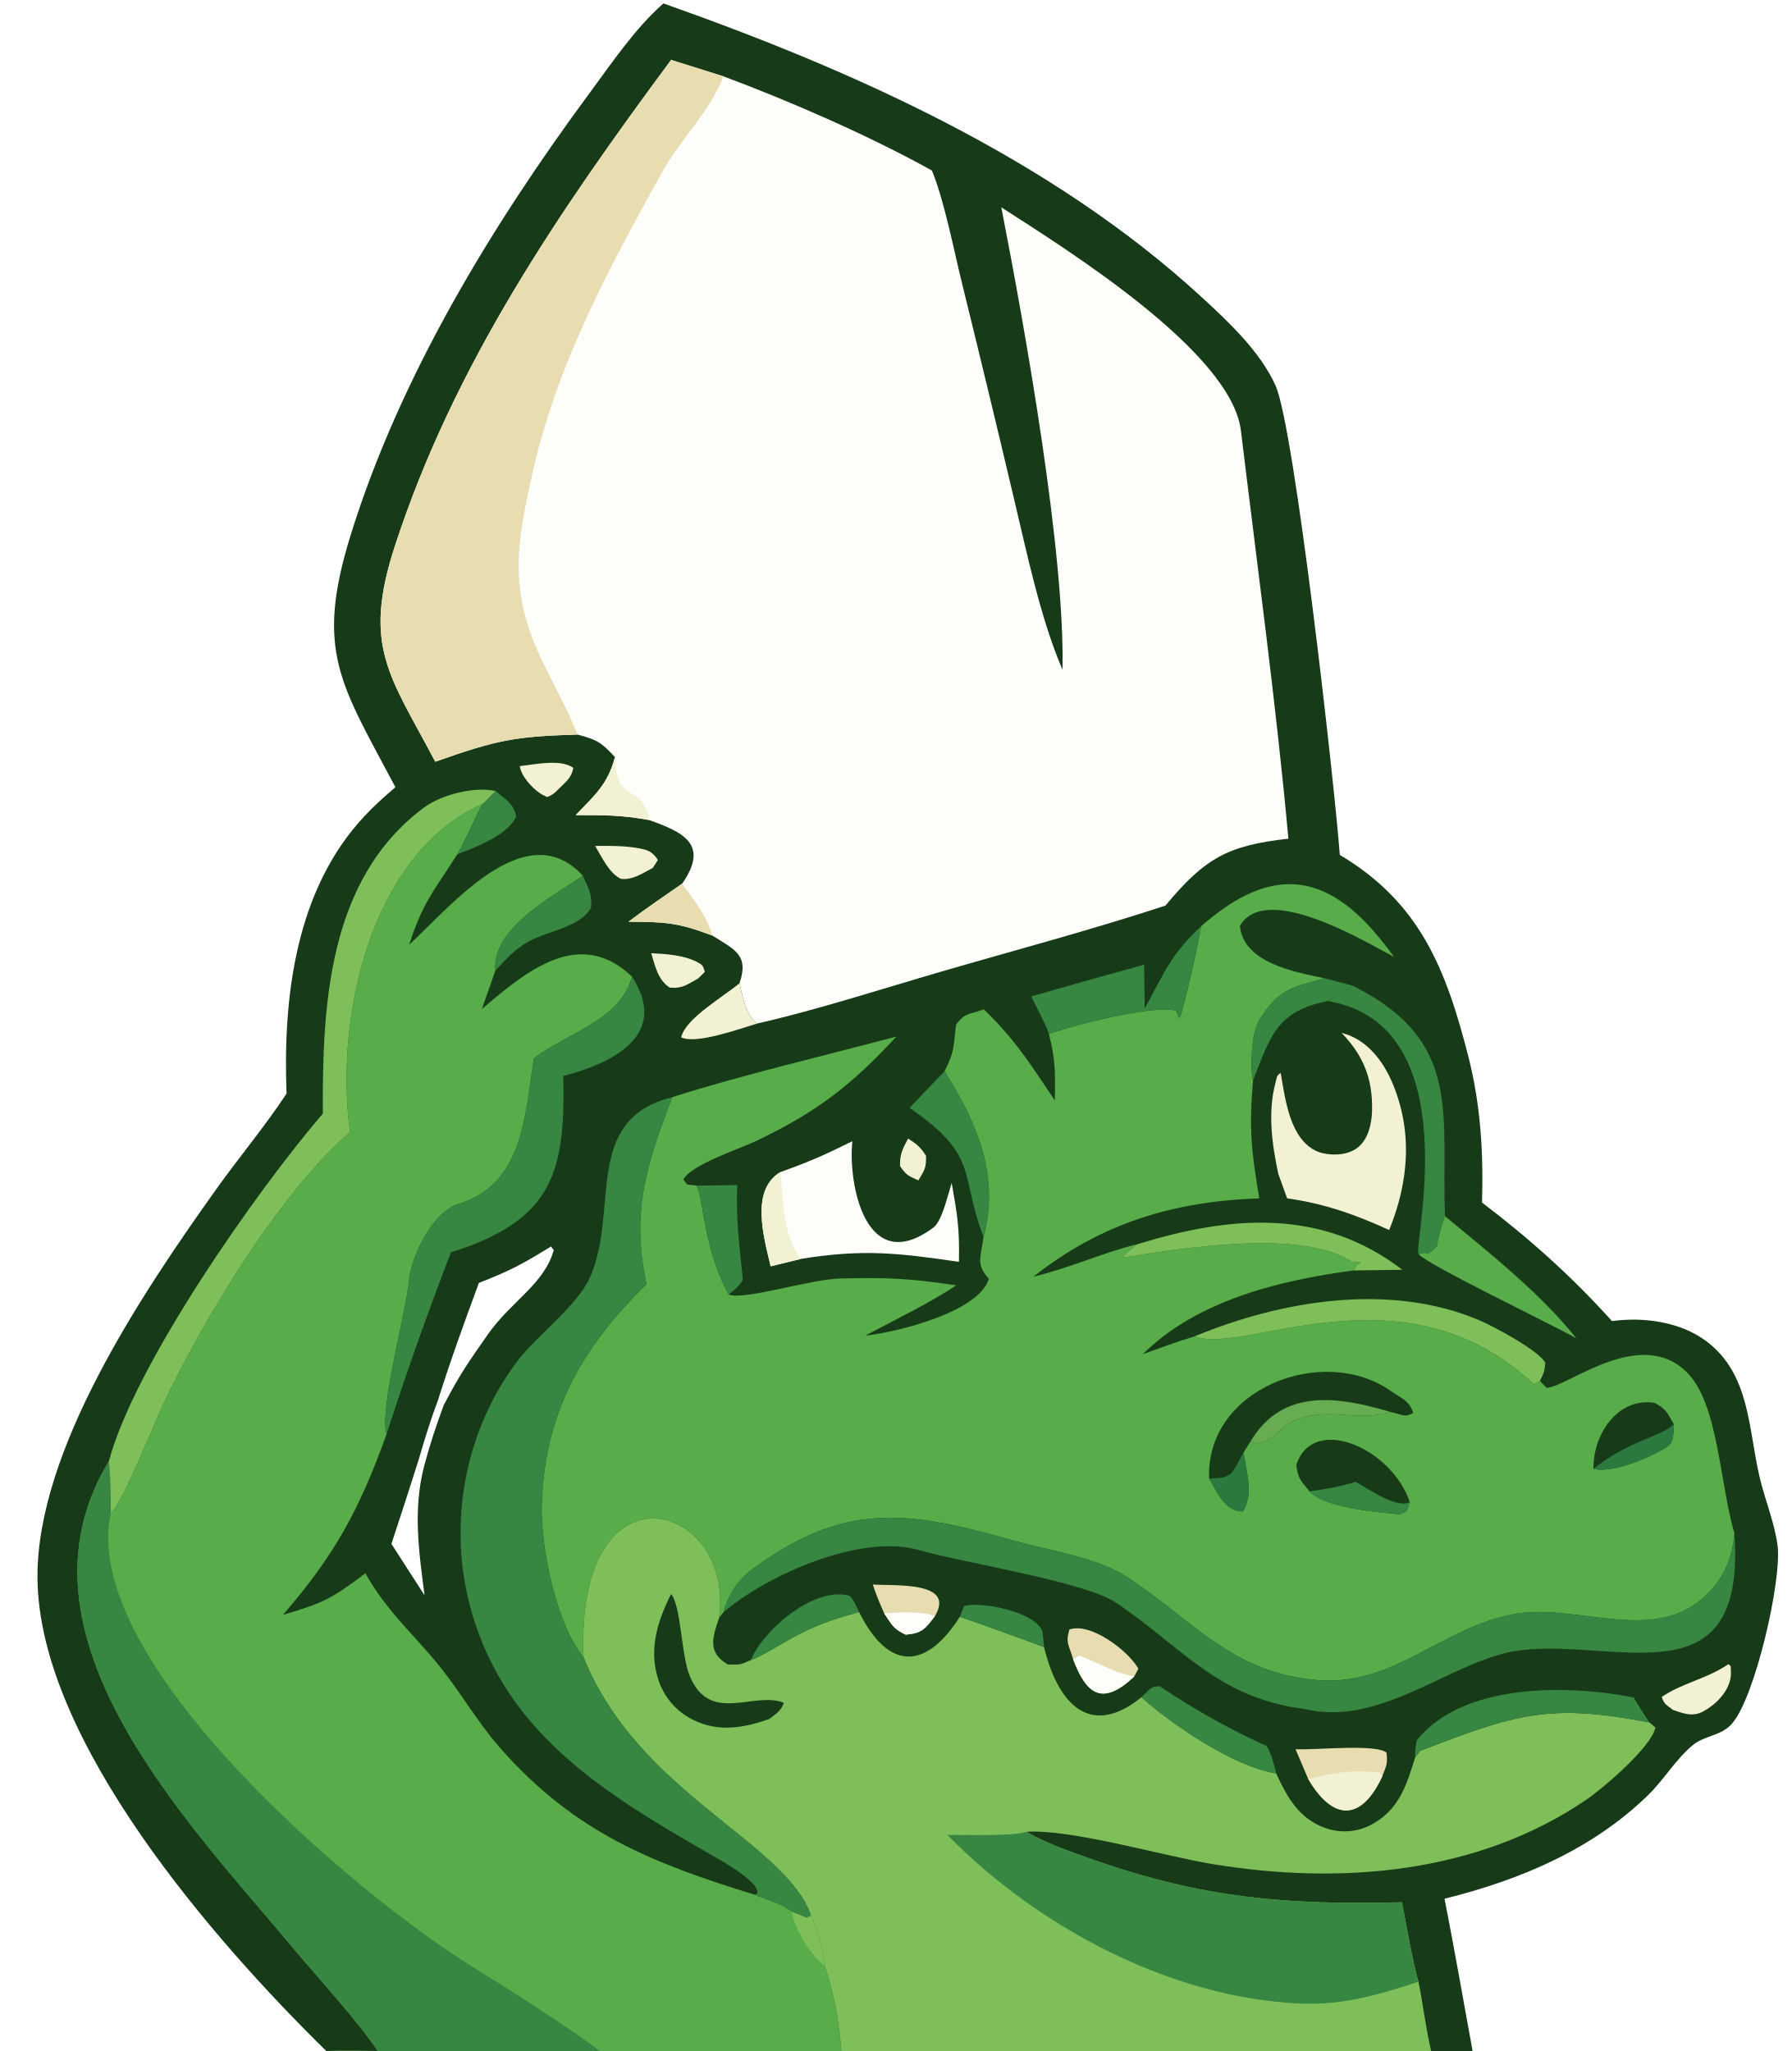
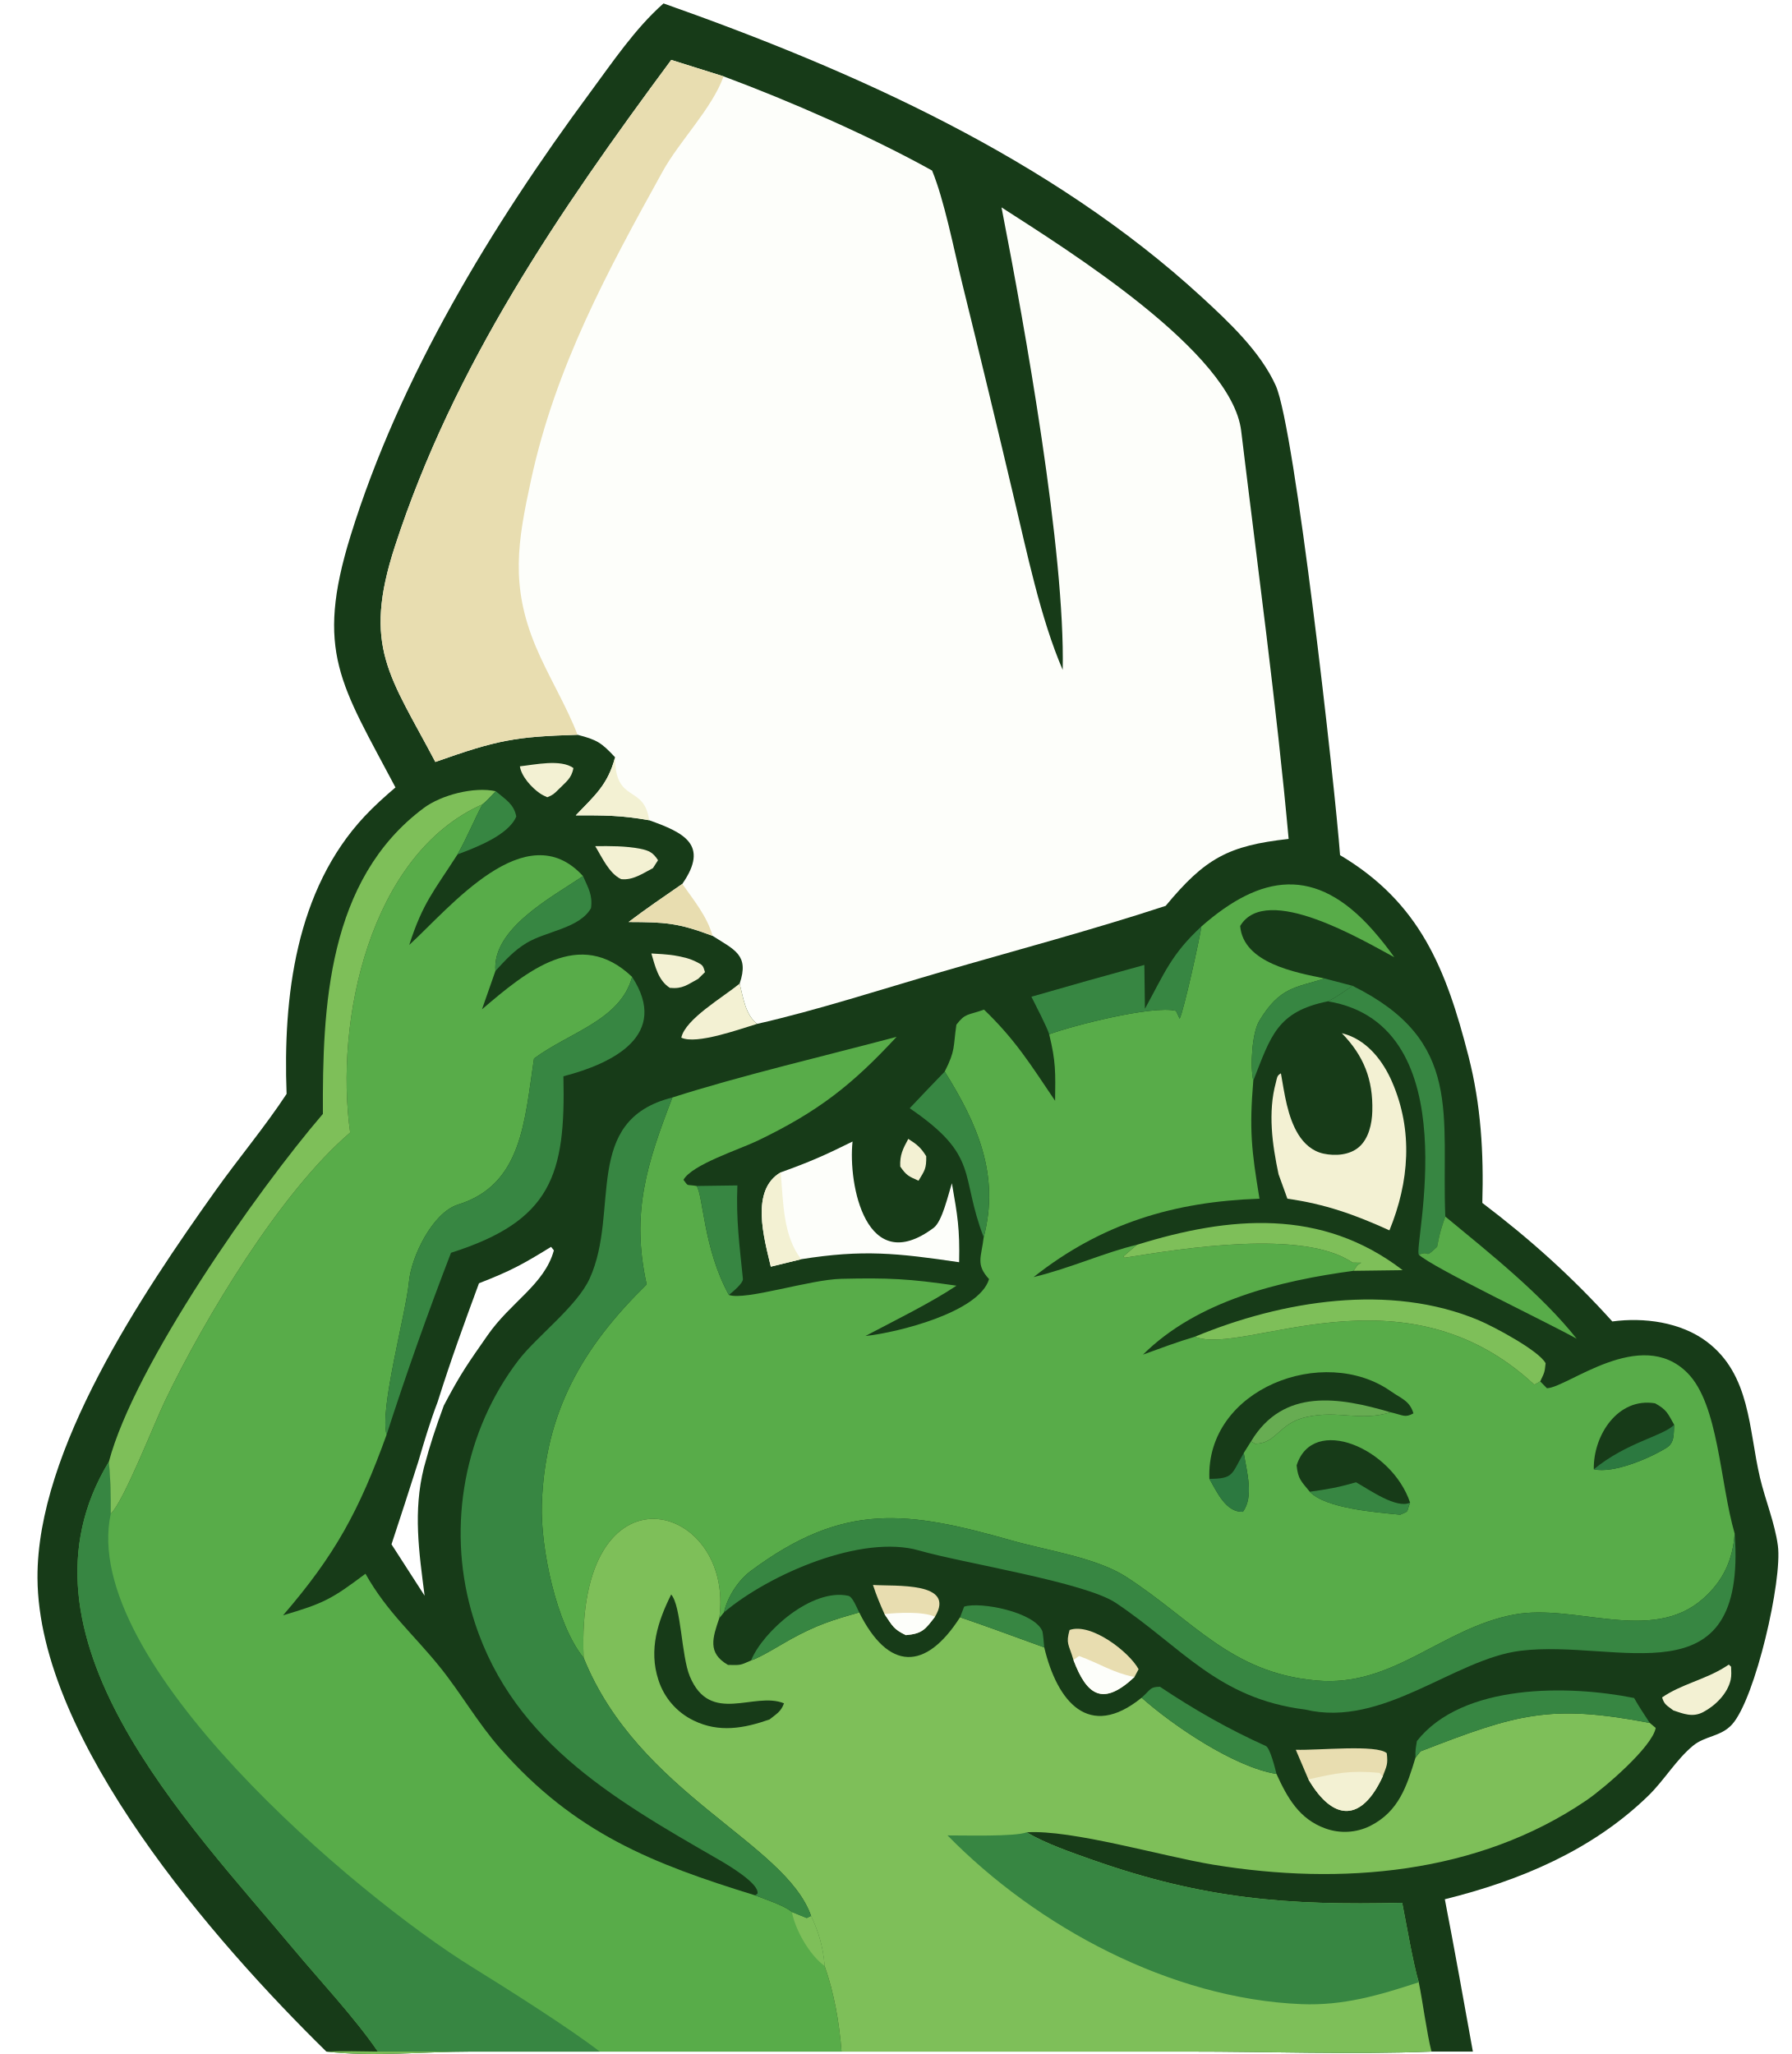
- <svg xmlns="http://www.w3.org/2000/svg" width="100%" height="100%" viewBox="0 0 262 299.971" version="1.1" xml:space="preserve" style="fill-rule:evenodd;clip-rule:evenodd;stroke-linejoin:round;stroke-miterlimit:2;">
+ <svg xmlns="http://www.w3.org/2000/svg" width="262" height="300.325" viewBox="0 0 262 300.325" version="1.1" xml:space="preserve" style="fill-rule:evenodd;clip-rule:evenodd;stroke-linejoin:round;stroke-miterlimit:2;">
  <g transform="matrix(1,0,0,1,-1580.52,-386.87)">
    <g>
      <g transform="matrix(1,0,0,1,880.7906,-299.8147)">
        <path d="M796.741,687.185C824.581,697.014 853.41,709.889 875.397,730.089C879.353,733.724 884.017,738.088 886.257,743.072C889.071,749.334 894.947,801.995 895.656,811.719C907.353,818.679 911.163,828.35 914.441,841.152C916.264,848.268 916.665,855.258 916.456,862.568C923.421,867.856 929.601,873.392 935.461,879.901C940.056,879.271 945.456,879.993 949.251,882.839C955.69,887.669 955.385,895.685 957.054,902.749C957.835,906.054 959.212,909.319 959.668,912.68C960.348,917.69 956.375,935.037 952.976,938.815C951.343,940.63 949.036,940.462 947.243,941.95C944.788,943.987 943.041,946.995 940.73,949.243C932.513,957.239 921.96,961.655 910.974,964.384C912.324,971.283 913.821,979.74 915.075,986.656L909.025,986.656C897.199,987.115 885.25,986.647 873.413,986.656L768.577,986.656C761.624,986.66 754.344,987.449 747.442,986.656C731.155,970.674 705.354,941.243 705.21,917.433C705.097,898.723 720.537,875.806 731.235,860.774C734.619,856.019 738.427,851.498 741.632,846.63C741.096,832.539 742.935,816.825 753.043,806.03C754.441,804.536 755.993,803.142 757.55,801.818C749.592,786.751 745.73,781.983 750.994,764.991C758.18,741.796 771.639,719.656 785.983,700.246C789.247,695.829 792.613,690.815 796.741,687.185ZM761.706,901.281C762.62,897.862 763.401,895.521 764.62,892.191C767.129,887.426 768.069,886.167 771.008,881.937C774.435,877.006 779.329,874.516 780.71,869.507L780.302,868.993C776.035,871.622 774.409,872.497 769.759,874.32C767.59,880.2 765.611,885.638 763.732,891.619C762.585,894.639 761.813,897.254 760.902,900.347C759.616,904.402 758.306,908.449 756.97,912.488L761.812,920.001C760.985,913.594 760.115,907.661 761.706,901.281Z" style="fill:rgb(23,59,24);" />
      </g>
      <g transform="matrix(1,0,0,1,880.7906,-299.8147)">
        <path d="M875.381,822.15C884.054,814.541 892.05,813.184 900.455,822.695C901.567,823.958 902.612,825.278 903.588,826.649C899.054,824.218 884.851,815.708 881.051,822.077C881.503,827.529 889.213,828.885 893.399,829.755C889.235,831.103 886.867,830.915 883.841,835.961C882.776,837.738 882.493,842.565 882.97,844.697C882.373,851.855 882.692,854.807 883.877,861.952C871.39,862.38 860.785,865.552 850.85,873.412C856.188,872.131 861.402,869.751 865.953,868.695L863.984,870.378L864.133,870.589C872.499,869.247 890.265,866.348 897.497,871.299L898.745,871.311C898.042,871.705 898.115,871.815 897.633,872.496C886.862,873.95 874.823,876.837 866.84,884.75C869.395,883.819 871.833,882.904 874.444,882.129C881.571,885.059 904.781,871.204 924.052,889.142L924.919,888.664L925.9,889.665C928.906,889.586 939.578,880.576 946.419,887.401C951.011,891.983 951.165,903.368 953.353,910.923C953.073,914.774 951.664,917.847 948.72,920.442C941.174,927.091 930.02,921.093 921.122,922.755C910.445,924.749 903.406,933.473 892.134,932.392C879.636,931.265 874.181,923.564 864.366,917.232C860.021,914.429 852.863,913.407 847.796,911.967C832.377,907.585 823.135,906.231 809.481,916.392C807.672,917.738 806.079,920.187 805.579,922.437L804.889,923.294C807.241,906.318 783.843,899.606 785.061,929.08C781.082,924.257 778.741,912.993 778.948,906.661C779.389,893.166 784.895,883.673 794.276,874.487C791.958,863.993 794.312,856.845 798.037,847.156C807.912,843.98 820.601,841.012 830.818,838.285C824.305,845.334 819.314,849.23 810.537,853.453C807.735,854.801 800.905,856.962 799.659,859.193C800.463,860.238 799.937,859.817 801.578,860.092C802.573,861.54 802.565,869.258 806.301,876.028C808.729,876.874 818.115,873.768 822.754,873.665C829.677,873.512 832.587,873.645 839.575,874.671C835.897,877.139 830.294,879.897 826.263,882.025C830.849,881.551 842.901,878.576 844.335,873.708C842.342,871.531 843.216,870.529 843.552,867.589C845.965,858.456 842.571,850.902 837.855,843.364C839.443,840.227 839.079,839.837 839.56,836.511C840.884,834.801 841.134,835.178 843.605,834.308C848.241,838.784 850.408,842.341 853.992,847.634C854.046,843.5 854.112,841.925 853.126,837.915C856.361,836.704 868.274,833.615 871.668,834.487L872.2,835.634C872.77,834.638 875.171,823.763 875.381,822.15Z" style="fill:rgb(88,172,73);fill-rule:nonzero;" />
      </g>
      <g transform="matrix(1,0,0,1,880.7906,-299.8147)">
        <path d="M876.551,902.916C876.005,889.746 893.274,883.176 903.122,890.137C904.572,891.162 905.844,891.488 906.384,893.34C905.118,894.03 904.908,893.605 903.039,893.182C898.518,894.578 895.507,892.818 890.736,893.872C886.668,894.77 886.422,897.724 883.267,897.787L882.636,897.444L881.578,899.13C882.027,901.962 883.08,905.487 881.456,907.733C878.985,907.833 877.678,904.891 876.551,902.916Z" style="fill:rgb(23,59,24);fill-rule:nonzero;" />
      </g>
      <g transform="matrix(1,0,0,1,880.7906,-299.8147)">
        <path d="M882.636,897.444C887.363,889.576 895.541,890.97 903.039,893.182C898.518,894.578 895.507,892.818 890.736,893.872C886.668,894.77 886.422,897.724 883.267,897.787L882.636,897.444Z" style="fill:rgb(103,172,82);fill-rule:nonzero;" />
      </g>
      <g transform="matrix(1,0,0,1,880.7906,-299.8147)">
        <path d="M881.578,899.13C882.027,901.962 883.08,905.487 881.456,907.733C878.985,907.833 877.678,904.891 876.551,902.916C880.176,902.906 879.768,902.201 881.578,899.13Z" style="fill:rgb(44,121,64);fill-rule:nonzero;" />
      </g>
      <g transform="matrix(1,0,0,1,880.7906,-299.8147)">
        <path d="M891.227,904.8C889.967,903.251 889.504,902.942 889.306,900.943C891.672,893.474 903.242,898.418 905.895,906.392C905.277,908.019 905.812,907.519 904.458,908.154C900.966,907.817 893.513,907.234 891.227,904.8Z" style="fill:rgb(23,59,24);fill-rule:nonzero;" />
      </g>
      <g transform="matrix(1,0,0,1,880.7906,-299.8147)">
        <path d="M891.227,904.8C894.052,904.399 895.237,904.199 897.994,903.417C899.988,904.529 903.92,907.343 905.895,906.392C905.277,908.019 905.812,907.519 904.458,908.154C900.966,907.817 893.513,907.234 891.227,904.8Z" style="fill:rgb(55,134,66);fill-rule:nonzero;" />
      </g>
      <g transform="matrix(1,0,0,1,880.7906,-299.8147)">
        <path d="M932.754,901.513C932.661,896.559 936.263,890.969 941.714,891.869C943.44,892.827 943.547,893.311 944.508,895.01C944.41,896.299 944.616,897.614 943.382,898.377C940.895,899.915 935.61,902.174 932.754,901.513Z" style="fill:rgb(23,59,24);fill-rule:nonzero;" />
      </g>
      <g transform="matrix(1,0,0,1,880.7906,-299.8147)">
        <path d="M944.508,895.01C944.41,896.299 944.616,897.614 943.382,898.377C940.895,899.915 935.61,902.174 932.754,901.513C937.609,897.54 942.803,896.706 944.508,895.01Z" style="fill:rgb(44,121,64);fill-rule:nonzero;" />
      </g>
      <g transform="matrix(1,0,0,1,880.7906,-299.8147)">
        <path d="M750.926,852.281C748.632,836.086 753.732,811.617 770.275,804.284C768.926,806.816 768.136,808.916 766.621,811.609C763.152,817.016 761.558,818.66 759.564,824.848C765.498,819.429 776.638,805.635 784.975,814.784C780.357,817.885 771.672,822.474 772.164,828.651L770.199,834.263C776.685,828.725 784.464,822.197 792.15,829.522C790.446,835.852 783.035,837.58 777.805,841.456C776.428,850.567 776.074,859.902 766.713,862.805C762.955,863.97 759.844,870.477 759.523,874.104C759.095,878.702 755.167,892.874 756.256,896.45C752.224,907.632 748.683,914.092 741.115,922.867C747.095,921.108 748.23,920.49 753.163,916.79C756.348,922.435 760.108,925.559 764.022,930.402C767.082,934.188 769.567,938.588 772.882,942.351C783.795,954.737 795.102,959.179 810.138,963.815C811.607,964.391 814.482,965.321 815.518,966.255L817.681,967.139L818.315,966.821C819.437,969.226 820.089,971.474 820.293,974.143C821.667,978.002 822.461,982.489 822.766,986.656L754.973,986.656C751.689,981.821 746.415,976.182 742.666,971.688C727.244,953.199 700.229,925.778 715.65,900.404C715.903,903.308 715.948,905.127 715.927,908.008C717.836,906.19 722.252,894.841 723.887,891.443C729.709,879.352 740.72,860.992 750.926,852.281Z" style="fill:rgb(88,172,73);fill-rule:nonzero;" />
      </g>
      <g transform="matrix(1,0,0,1,880.7906,-299.8147)">
        <path d="M754.973,986.656C751.689,981.821 746.415,976.182 742.666,971.688C727.244,953.199 700.229,925.778 715.65,900.404C715.903,903.308 715.948,905.127 715.927,908.008C711.229,929.538 751.855,963.857 768.751,974.297C773.959,977.515 783.126,983.331 787.416,986.656L754.973,986.656Z" style="fill:rgb(55,134,66);fill-rule:nonzero;" />
      </g>
      <g transform="matrix(1,0,0,1,880.7906,-299.8147)">
        <path d="M818.315,966.821C819.437,969.226 820.089,971.474 820.293,974.143C818.127,972.572 816.009,968.918 815.518,966.255L817.681,967.139L818.315,966.821Z" style="fill:rgb(126,191,89);fill-rule:nonzero;" />
      </g>
      <g transform="matrix(1,0,0,1,880.7906,-299.8147)">
        <path d="M785.061,929.08C783.843,899.606 807.241,906.318 804.889,923.294C803.939,926.113 803.11,928.373 806.17,930.121C807.996,930.15 807.891,930.216 809.538,929.467C810.943,929.015 813.962,927.12 815.427,926.314C819.044,924.324 821.412,923.555 825.353,922.449C829.624,930.999 835.05,931.034 840.097,923.152C844.235,924.555 848.293,926.086 852.404,927.56C854.307,935.498 858.929,941.17 866.644,934.915C871.239,939.001 880.201,945.081 886.359,946.059C887.96,949.563 889.687,952.652 893.498,954.027C895.641,954.807 898.009,954.677 900.053,953.666C904.251,951.554 905.421,947.829 906.683,943.681L907.412,942.759C921.499,937.299 926.308,935.794 940.933,938.6L941.806,939.332C941.315,942.105 934.242,948.171 931.696,949.907C915.755,960.776 895.718,962.381 877.138,959.333C869.74,958.12 856.413,954.17 849.844,954.596C852.501,956.204 856.396,957.547 859.405,958.609C875.696,964.358 887.895,965.306 904.741,964.903C905.339,967.894 906.34,973.804 907.163,976.519C907.73,979.241 908.34,984.017 909.025,986.656C897.199,987.115 885.25,986.647 873.413,986.656L768.577,986.656C761.624,986.66 754.344,987.449 747.442,986.656C749.954,986.565 752.459,986.611 754.973,986.656L822.766,986.656C822.461,982.489 821.667,978.002 820.293,974.143C820.089,971.474 819.437,969.226 818.315,966.821C814.556,956.058 793.072,948.958 785.061,929.08Z" style="fill:rgb(126,191,89);fill-rule:nonzero;" />
      </g>
      <g transform="matrix(1,0,0,1,880.7906,-299.8147)">
        <path d="M838.266,955.049C840.723,955.039 848.099,955.254 849.844,954.596C852.501,956.204 856.396,957.547 859.405,958.609C875.696,964.358 887.895,965.306 904.741,964.903C905.339,967.894 906.34,973.804 907.163,976.519C901.414,978.412 896.134,979.971 889.995,979.719C870.878,978.936 851.381,968.435 838.266,955.049Z" style="fill:rgb(55,134,66);fill-rule:nonzero;" />
      </g>
      <g transform="matrix(1,0,0,1,880.7906,-299.8147)">
        <path d="M797.861,919.823C799.338,921.512 799.34,928.801 800.585,931.79C803.578,938.973 809.98,933.947 814.358,935.734C813.899,936.988 813.251,937.275 812.245,938.093C808.512,939.4 804.879,940.067 801.157,938.257C798.686,937.07 796.816,934.914 795.989,932.301C794.558,927.905 795.892,923.772 797.861,919.823Z" style="fill:rgb(23,59,24);fill-rule:nonzero;" />
      </g>
      <g transform="matrix(1,0,0,1,880.7906,-299.8147)">
        <path d="M810.138,963.815L810.482,963.559C810.797,962.084 806.002,959.276 804.76,958.561C789.106,949.552 773.826,940.797 768.612,922.146C765.136,909.71 767.603,895.881 775.62,885.452C778.425,881.898 784.104,877.648 785.94,873.627C790.43,863.796 784.746,850.481 798.037,847.156C794.312,856.845 791.958,863.993 794.276,874.487C784.895,883.673 779.389,893.166 778.948,906.661C778.741,912.993 781.082,924.257 785.061,929.08C793.072,948.958 814.556,956.058 818.315,966.821L817.681,967.139L815.518,966.255C814.482,965.321 811.607,964.391 810.138,963.815Z" style="fill:rgb(55,134,66);fill-rule:nonzero;" />
      </g>
      <g transform="matrix(1,0,0,1,880.7906,-299.8147)">
        <path d="M805.579,922.437C806.079,920.187 807.672,917.738 809.481,916.392C823.135,906.231 832.377,907.585 847.796,911.967C852.863,913.407 860.021,914.429 864.366,917.232C874.181,923.564 879.636,931.265 892.134,932.392C903.406,933.473 910.445,924.749 921.122,922.755C930.02,921.093 941.174,927.091 948.72,920.442C951.664,917.847 953.073,914.774 953.353,910.923C955.17,935.714 936.292,926.293 922.041,928.051C912.317,929.251 901.939,939.377 890.539,936.645C877.748,935.033 872.605,927.571 862.865,921.047C858.34,918.016 840.353,915.204 834.149,913.399C825.769,910.961 812.22,916.832 805.579,922.437Z" style="fill:rgb(55,134,66);fill-rule:nonzero;" />
      </g>
      <g transform="matrix(1,0,0,1,880.7906,-299.8147)">
        <path d="M746.939,849.552C746.873,834.039 747.573,815.338 761.695,804.822C764.231,802.933 769.018,801.67 772.214,802.374C771.77,802.832 770.731,803.968 770.275,804.284C753.732,811.617 748.632,836.086 750.926,852.281C740.72,860.992 729.709,879.352 723.887,891.443C722.252,894.841 717.836,906.19 715.927,908.008C715.948,905.127 715.903,903.308 715.65,900.404C719.383,886.303 737.269,860.821 746.939,849.552Z" style="fill:rgb(126,191,89);fill-rule:nonzero;" />
      </g>
      <g transform="matrix(1,0,0,1,880.7906,-299.8147)">
        <path d="M792.15,829.522C797.675,838.016 789.406,842.169 782.104,844.052C782.445,858.471 780.359,865.196 765.67,869.858C762.285,878.633 759.146,887.5 756.256,896.45C755.167,892.874 759.095,878.702 759.523,874.104C759.844,870.477 762.955,863.97 766.713,862.805C776.074,859.902 776.428,850.567 777.805,841.456C783.035,837.58 790.446,835.852 792.15,829.522Z" style="fill:rgb(55,134,66);fill-rule:nonzero;" />
      </g>
      <g transform="matrix(1,0,0,1,880.7906,-299.8147)">
        <path d="M874.444,882.129C887.142,876.859 902.942,874.248 915.962,879.739C918.143,880.659 924.733,884.165 925.71,886.012C925.562,887.424 925.534,887.365 924.919,888.664L924.052,889.142C904.781,871.204 881.571,885.059 874.444,882.129Z" style="fill:rgb(126,191,89);fill-rule:nonzero;" />
      </g>
      <g transform="matrix(1,0,0,1,880.7906,-299.8147)">
        <path d="M875.381,822.15C875.171,823.763 872.77,834.638 872.2,835.634L871.668,834.487C868.274,833.615 856.361,836.704 853.126,837.915C852.851,836.922 851.082,833.539 850.529,832.422C856.022,830.832 861.527,829.283 867.043,827.774L867.125,834.186C870.012,828.929 870.961,826.245 875.381,822.15Z" style="fill:rgb(55,134,66);fill-rule:nonzero;" />
      </g>
      <g transform="matrix(1,0,0,1,880.7906,-299.8147)">
        <path d="M897.478,830.825C913.817,838.899 910.443,849.788 911.043,864.56L910.712,865.524C910.264,866.85 910.118,867.612 909.846,868.98C907.808,870.922 909.008,869.426 907.185,870.142C906.25,869.329 914.731,836.56 893.88,833.092C895.21,832.438 896.248,831.656 897.478,830.825Z" style="fill:rgb(55,134,66);fill-rule:nonzero;" />
      </g>
      <g transform="matrix(1,0,0,1,880.7906,-299.8147)">
        <path d="M906.683,943.681C906.651,942.483 906.706,942.449 906.892,941.247C913.579,932.767 929.123,933.043 938.648,934.958C939.358,936.224 940.143,937.382 940.933,938.6C926.308,935.794 921.499,937.299 907.412,942.759L906.683,943.681Z" style="fill:rgb(55,134,66);fill-rule:nonzero;" />
      </g>
      <g transform="matrix(1,0,0,1,880.7906,-299.8147)">
        <path d="M865.953,868.695C879.531,864.478 892.941,863.294 904.811,872.401L897.633,872.496C898.115,871.815 898.042,871.705 898.745,871.311L897.497,871.299C890.265,866.348 872.499,869.247 864.133,870.589L863.984,870.378L865.953,868.695Z" style="fill:rgb(126,191,89);fill-rule:nonzero;" />
      </g>
      <g transform="matrix(1,0,0,1,880.7906,-299.8147)">
        <path d="M911.043,864.56C917.5,869.898 925.105,875.934 930.254,882.431C926.263,880.173 909.086,871.987 907.185,870.142C909.008,869.426 907.808,870.922 909.846,868.98C910.118,867.612 910.264,866.85 910.712,865.524L911.043,864.56Z" style="fill:rgb(88,172,73);fill-rule:nonzero;" />
      </g>
      <g transform="matrix(1,0,0,1,880.7906,-299.8147)">
        <path d="M837.855,843.364C842.571,850.902 845.965,858.456 843.552,867.589C840.014,858.39 843.049,855.768 832.734,848.726C834.428,846.927 836.135,845.14 837.855,843.364Z" style="fill:rgb(55,134,66);fill-rule:nonzero;" />
      </g>
      <g transform="matrix(1,0,0,1,880.7906,-299.8147)">
        <path d="M866.644,934.915C868.066,933.628 867.857,933.346 869.32,933.311C874.298,936.641 879.335,939.512 884.801,941.975C885.436,942.261 886.201,945.396 886.359,946.059C880.201,945.081 871.239,939.001 866.644,934.915Z" style="fill:rgb(55,134,66);fill-rule:nonzero;" />
      </g>
      <g transform="matrix(1,0,0,1,880.7906,-299.8147)">
        <path d="M801.578,860.092L807.541,860.011C807.336,865.009 807.853,868.758 808.347,873.662C808.413,874.325 806.776,875.627 806.301,876.028C802.565,869.258 802.573,861.54 801.578,860.092Z" style="fill:rgb(55,134,66);fill-rule:nonzero;" />
      </g>
      <g transform="matrix(1,0,0,1,880.7906,-299.8147)">
        <path d="M784.975,814.784C785.755,816.587 786.391,817.528 786.14,819.464C784.478,822.426 779.581,822.827 776.706,824.566C774.855,825.685 773.615,827.082 772.164,828.651C771.672,822.474 780.357,817.885 784.975,814.784Z" style="fill:rgb(55,134,66);fill-rule:nonzero;" />
      </g>
      <g transform="matrix(1,0,0,1,880.7906,-299.8147)">
        <path d="M893.399,829.755L897.478,830.825C896.248,831.656 895.21,832.438 893.88,833.092C886.419,834.595 885.538,838.182 882.97,844.697C882.493,842.565 882.776,837.738 883.841,835.961C886.867,830.915 889.235,831.103 893.399,829.755Z" style="fill:rgb(55,134,66);fill-rule:nonzero;" />
      </g>
      <g transform="matrix(1,0,0,1,880.7906,-299.8147)">
        <path d="M809.538,929.467C811.295,925.192 818.45,918.863 823.753,920.013C824.399,920.153 824.999,921.768 825.353,922.449C821.412,923.555 819.044,924.324 815.427,926.314C813.962,927.12 810.943,929.015 809.538,929.467Z" style="fill:rgb(55,134,66);fill-rule:nonzero;" />
      </g>
      <g transform="matrix(1,0,0,1,880.7906,-299.8147)">
        <path d="M840.097,923.152L840.698,921.595C843.065,920.833 850.937,922.382 852.117,925.162C852.23,925.427 852.368,927.141 852.404,927.56C848.293,926.086 844.235,924.555 840.097,923.152Z" style="fill:rgb(55,134,66);fill-rule:nonzero;" />
      </g>
      <g transform="matrix(1,0,0,1,880.7906,-299.8147)">
        <path d="M772.214,802.374C773.689,803.617 774.861,804.244 775.214,806.068C774.099,808.757 769.428,810.564 766.621,811.609C768.136,808.916 768.926,806.816 770.275,804.284C770.731,803.968 771.77,802.832 772.214,802.374Z" style="fill:rgb(55,134,66);fill-rule:nonzero;" />
      </g>
      <g transform="matrix(1,0,0,1,880.7906,-299.8147)">
        <path d="M797.87,695.446L805.523,697.85C815.249,701.467 826.969,706.596 836.007,711.622C837.8,715.967 839.204,723.19 840.371,727.956C842.948,738.407 845.472,748.87 847.944,759.346C849.879,767.455 851.863,777.117 855.104,784.633C855.468,767.463 849.619,734.745 846.157,717.008C855.93,723.309 879.809,738.178 881.199,749.686C883.525,768.945 886.391,790.012 888.138,809.347C879.298,810.327 875.927,812.179 870.16,819.132C859.593,822.612 848.063,825.679 837.339,828.799C828.769,831.293 819.016,834.446 810.437,836.388C808.733,835.105 808.385,832.558 807.87,830.495C809.323,826.285 807.076,825.556 803.913,823.519C798.791,821.592 796.969,821.517 791.635,821.495C794.195,819.553 796.848,817.751 799.489,815.922C803.486,810.175 799.676,808.414 794.641,806.616C790.555,805.883 788.109,805.896 783.916,805.899C786.738,802.952 788.594,801.426 789.659,797.41C787.63,795.228 786.997,794.86 784.164,794.118C775.091,794.395 772.523,794.854 763.38,798.092C756.758,785.505 752.674,781.305 757.463,766.586C766.102,740.033 781.43,717.646 797.87,695.446Z" style="fill:rgb(253,254,250);fill-rule:nonzero;" />
      </g>
      <g transform="matrix(1,0,0,1,880.7906,-299.8147)">
        <path d="M797.87,695.446L805.523,697.85C803.836,702.546 799.075,707.3 796.615,711.748C788.524,726.378 780.944,740.334 777.369,756.87C775.429,765.84 774.299,772.264 778.074,781.253C779.848,785.481 782.646,790.067 784.164,794.118C775.091,794.395 772.523,794.854 763.38,798.092C756.758,785.505 752.674,781.305 757.463,766.586C766.102,740.033 781.43,717.646 797.87,695.446Z" style="fill:rgb(232,221,176);fill-rule:nonzero;" />
      </g>
      <g transform="matrix(1,0,0,1,880.7906,-299.8147)">
        <path d="M791.635,821.495C794.195,819.553 796.848,817.751 799.489,815.922C801.229,818.413 803.094,820.644 803.913,823.519C798.791,821.592 796.969,821.517 791.635,821.495Z" style="fill:rgb(232,221,176);fill-rule:nonzero;" />
      </g>
      <g transform="matrix(1,0,0,1,880.7906,-299.8147)">
        <path d="M789.659,797.41C789.649,804.27 793.904,801.297 794.641,806.616C790.555,805.883 788.109,805.896 783.916,805.899C786.738,802.952 788.594,801.426 789.659,797.41Z" style="fill:rgb(243,241,211);fill-rule:nonzero;" />
      </g>
      <g transform="matrix(1,0,0,1,880.7906,-299.8147)">
        <path d="M895.913,837.749C896.173,837.827 896.436,837.894 896.692,837.983C899.802,839.063 901.955,841.883 903.237,844.819C906.37,851.991 905.774,859.499 902.874,866.582C897.848,864.288 893.443,862.723 887.956,861.952L886.665,858.382C885.742,854.038 885.085,849.337 886.268,844.978C886.455,844.29 886.392,843.967 887.009,843.622C887.529,846.57 887.958,849.954 889.541,852.534C890.383,853.907 891.618,855.012 893.229,855.362C894.941,855.734 897.061,855.591 898.433,854.391C899.859,853.144 900.322,850.974 900.371,849.163C900.498,844.513 899.11,841.047 895.913,837.749Z" style="fill:rgb(243,241,211);fill-rule:nonzero;" />
      </g>
      <g transform="matrix(1,0,0,1,880.7906,-299.8147)">
        <path d="M824.378,853.593C823.706,859.857 826.344,873.611 836.24,866.21C837.492,865.273 838.346,861.423 838.902,859.693C839.734,864.467 840.064,866.334 839.96,871.24C830.957,869.91 825.872,869.354 816.864,870.802L812.429,871.889C811.441,867.704 809.401,860.711 813.872,858.103C818.07,856.595 820.374,855.587 824.378,853.593Z" style="fill:rgb(253,254,250);fill-rule:nonzero;" />
      </g>
      <g transform="matrix(1,0,0,1,880.7906,-299.8147)">
        <path d="M813.872,858.103C814.263,862.444 814.192,867.351 816.864,870.802L812.429,871.889C811.441,867.704 809.401,860.711 813.872,858.103Z" style="fill:rgb(243,241,211);fill-rule:nonzero;" />
      </g>
      <g transform="matrix(1,0,0,1,880.7906,-299.8147)">
        <path d="M889.183,942.526C892.456,942.638 901.05,941.713 902.485,943.029C902.684,944.684 902.469,944.869 901.895,946.421C898.813,953.126 894.652,953.041 891.032,946.858L889.183,942.526Z" style="fill:rgb(232,221,176);fill-rule:nonzero;" />
      </g>
      <g transform="matrix(1,0,0,1,880.7906,-299.8147)">
        <path d="M891.032,946.858C895.098,945.937 897.132,945.507 901.425,945.903L901.895,946.421C898.813,953.126 894.652,953.041 891.032,946.858Z" style="fill:rgb(243,241,211);fill-rule:nonzero;" />
      </g>
      <g transform="matrix(1,0,0,1,880.7906,-299.8147)">
        <path d="M856.675,929.398C855.962,926.983 855.55,927.042 856.11,925.013C859.256,923.901 864.826,928.22 866.2,930.749L865.593,931.887C861.023,936.178 858.654,934.655 856.675,929.398Z" style="fill:rgb(232,221,176);fill-rule:nonzero;" />
      </g>
      <g transform="matrix(1,0,0,1,880.7906,-299.8147)">
        <path d="M856.675,929.398L857.495,928.817C860.598,929.946 862.392,931.25 865.593,931.887C861.023,936.178 858.654,934.655 856.675,929.398Z" style="fill:rgb(253,254,250);fill-rule:nonzero;" />
      </g>
      <g transform="matrix(1,0,0,1,880.7906,-299.8147)">
        <path d="M827.364,918.43C830.632,918.651 839.536,917.918 836.435,923.069C834.999,924.936 834.588,925.547 832.179,925.766C830.359,924.893 830.239,924.434 829.048,922.685C828.349,921.106 827.905,920.064 827.364,918.43Z" style="fill:rgb(232,221,176);fill-rule:nonzero;" />
      </g>
      <g transform="matrix(1,0,0,1,880.7906,-299.8147)">
        <path d="M829.048,922.685C831.052,922.479 834.598,922.282 836.435,923.069C834.999,924.936 834.588,925.547 832.179,925.766C830.359,924.893 830.239,924.434 829.048,922.685Z" style="fill:rgb(253,254,250);fill-rule:nonzero;" />
      </g>
      <g transform="matrix(1,0,0,1,880.7906,-299.8147)">
        <path d="M810.437,836.388C807.835,837.165 801.562,839.455 799.341,838.407C799.935,835.671 805.436,832.517 807.87,830.495C808.385,832.558 808.733,835.105 810.437,836.388Z" style="fill:rgb(243,241,211);fill-rule:nonzero;" />
      </g>
      <g transform="matrix(1,0,0,1,880.7906,-299.8147)">
        <path d="M952.498,930.073L952.825,930.381C952.849,931.013 952.903,931.681 952.762,932.307C952.306,934.326 950.51,936.099 948.728,937.027C947.202,937.823 945.884,937.274 944.386,936.774C943.505,936.072 943.071,935.983 942.74,934.873C945.525,932.949 948.944,932.297 951.89,930.461C952.094,930.333 952.296,930.202 952.498,930.073Z" style="fill:rgb(243,241,211);fill-rule:nonzero;" />
      </g>
      <g transform="matrix(1,0,0,1,880.7906,-299.8147)">
        <path d="M786.754,810.407C788.895,810.381 791.223,810.37 793.326,810.784C794.637,811.042 795.229,811.359 795.937,812.462L795.192,813.621C793.712,814.39 792.272,815.419 790.548,815.229C788.789,814.412 787.742,812.017 786.754,810.407Z" style="fill:rgb(243,241,211);fill-rule:nonzero;" />
      </g>
      <g transform="matrix(1,0,0,1,880.7906,-299.8147)">
        <path d="M794.962,826.096C797.07,826.199 799.685,826.375 801.588,827.343C802.477,827.796 802.509,827.841 802.806,828.825L801.81,829.805C800.175,830.686 799.547,831.303 797.668,831.126C795.956,830.036 795.516,827.943 794.962,826.096Z" style="fill:rgb(243,241,211);fill-rule:nonzero;" />
      </g>
      <g transform="matrix(1,0,0,1,880.7906,-299.8147)">
        <path d="M775.74,798.734C778.002,798.486 781.686,797.647 783.567,798.983C783.299,800.518 782.449,801.023 781.379,802.123C780.708,802.789 780.555,802.922 779.745,803.257C779.342,803.062 779.043,802.939 778.682,802.694C777.471,801.871 775.96,800.209 775.74,798.734Z" style="fill:rgb(243,241,211);fill-rule:nonzero;" />
      </g>
      <g transform="matrix(1,0,0,1,880.7906,-299.8147)">
        <path d="M832.526,853.207C833.766,853.994 834.355,854.455 835.15,855.742C835.183,857.556 834.929,857.823 834.024,859.322C832.551,858.665 832.264,858.563 831.354,857.253C831.269,855.545 831.751,854.655 832.526,853.207Z" style="fill:rgb(243,241,211);fill-rule:nonzero;" />
      </g>
    </g>
  </g>
</svg>
